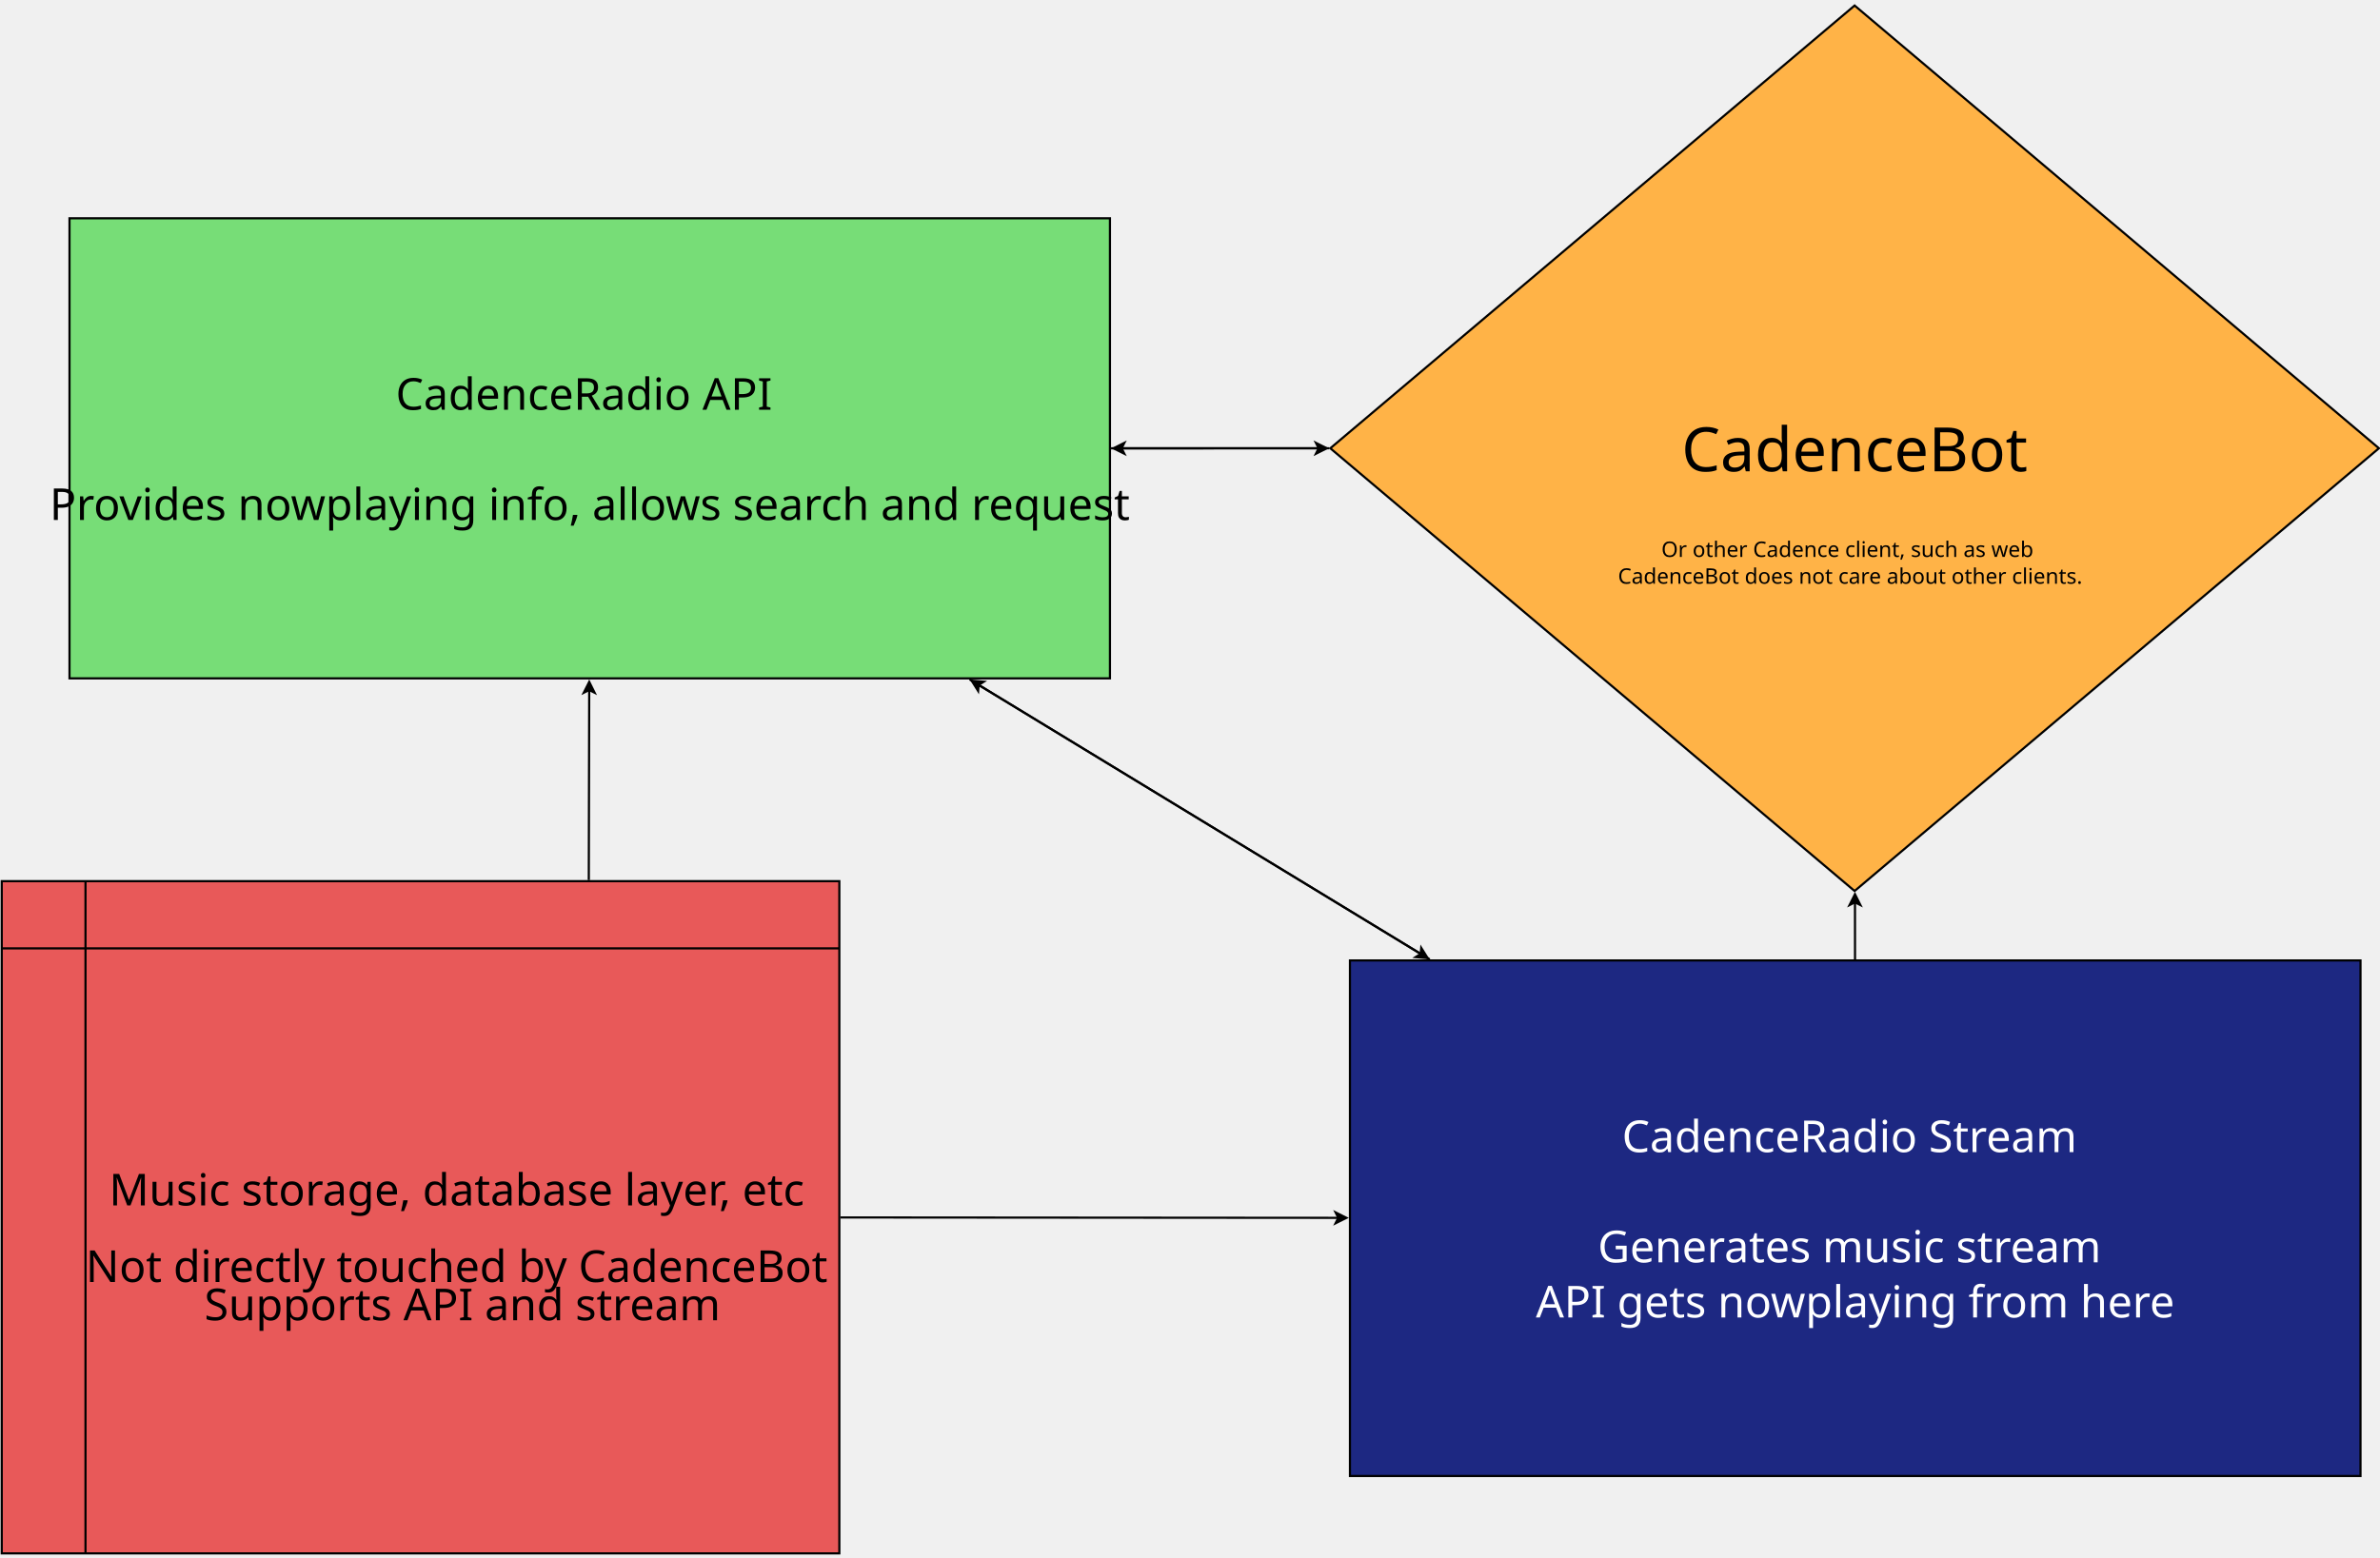
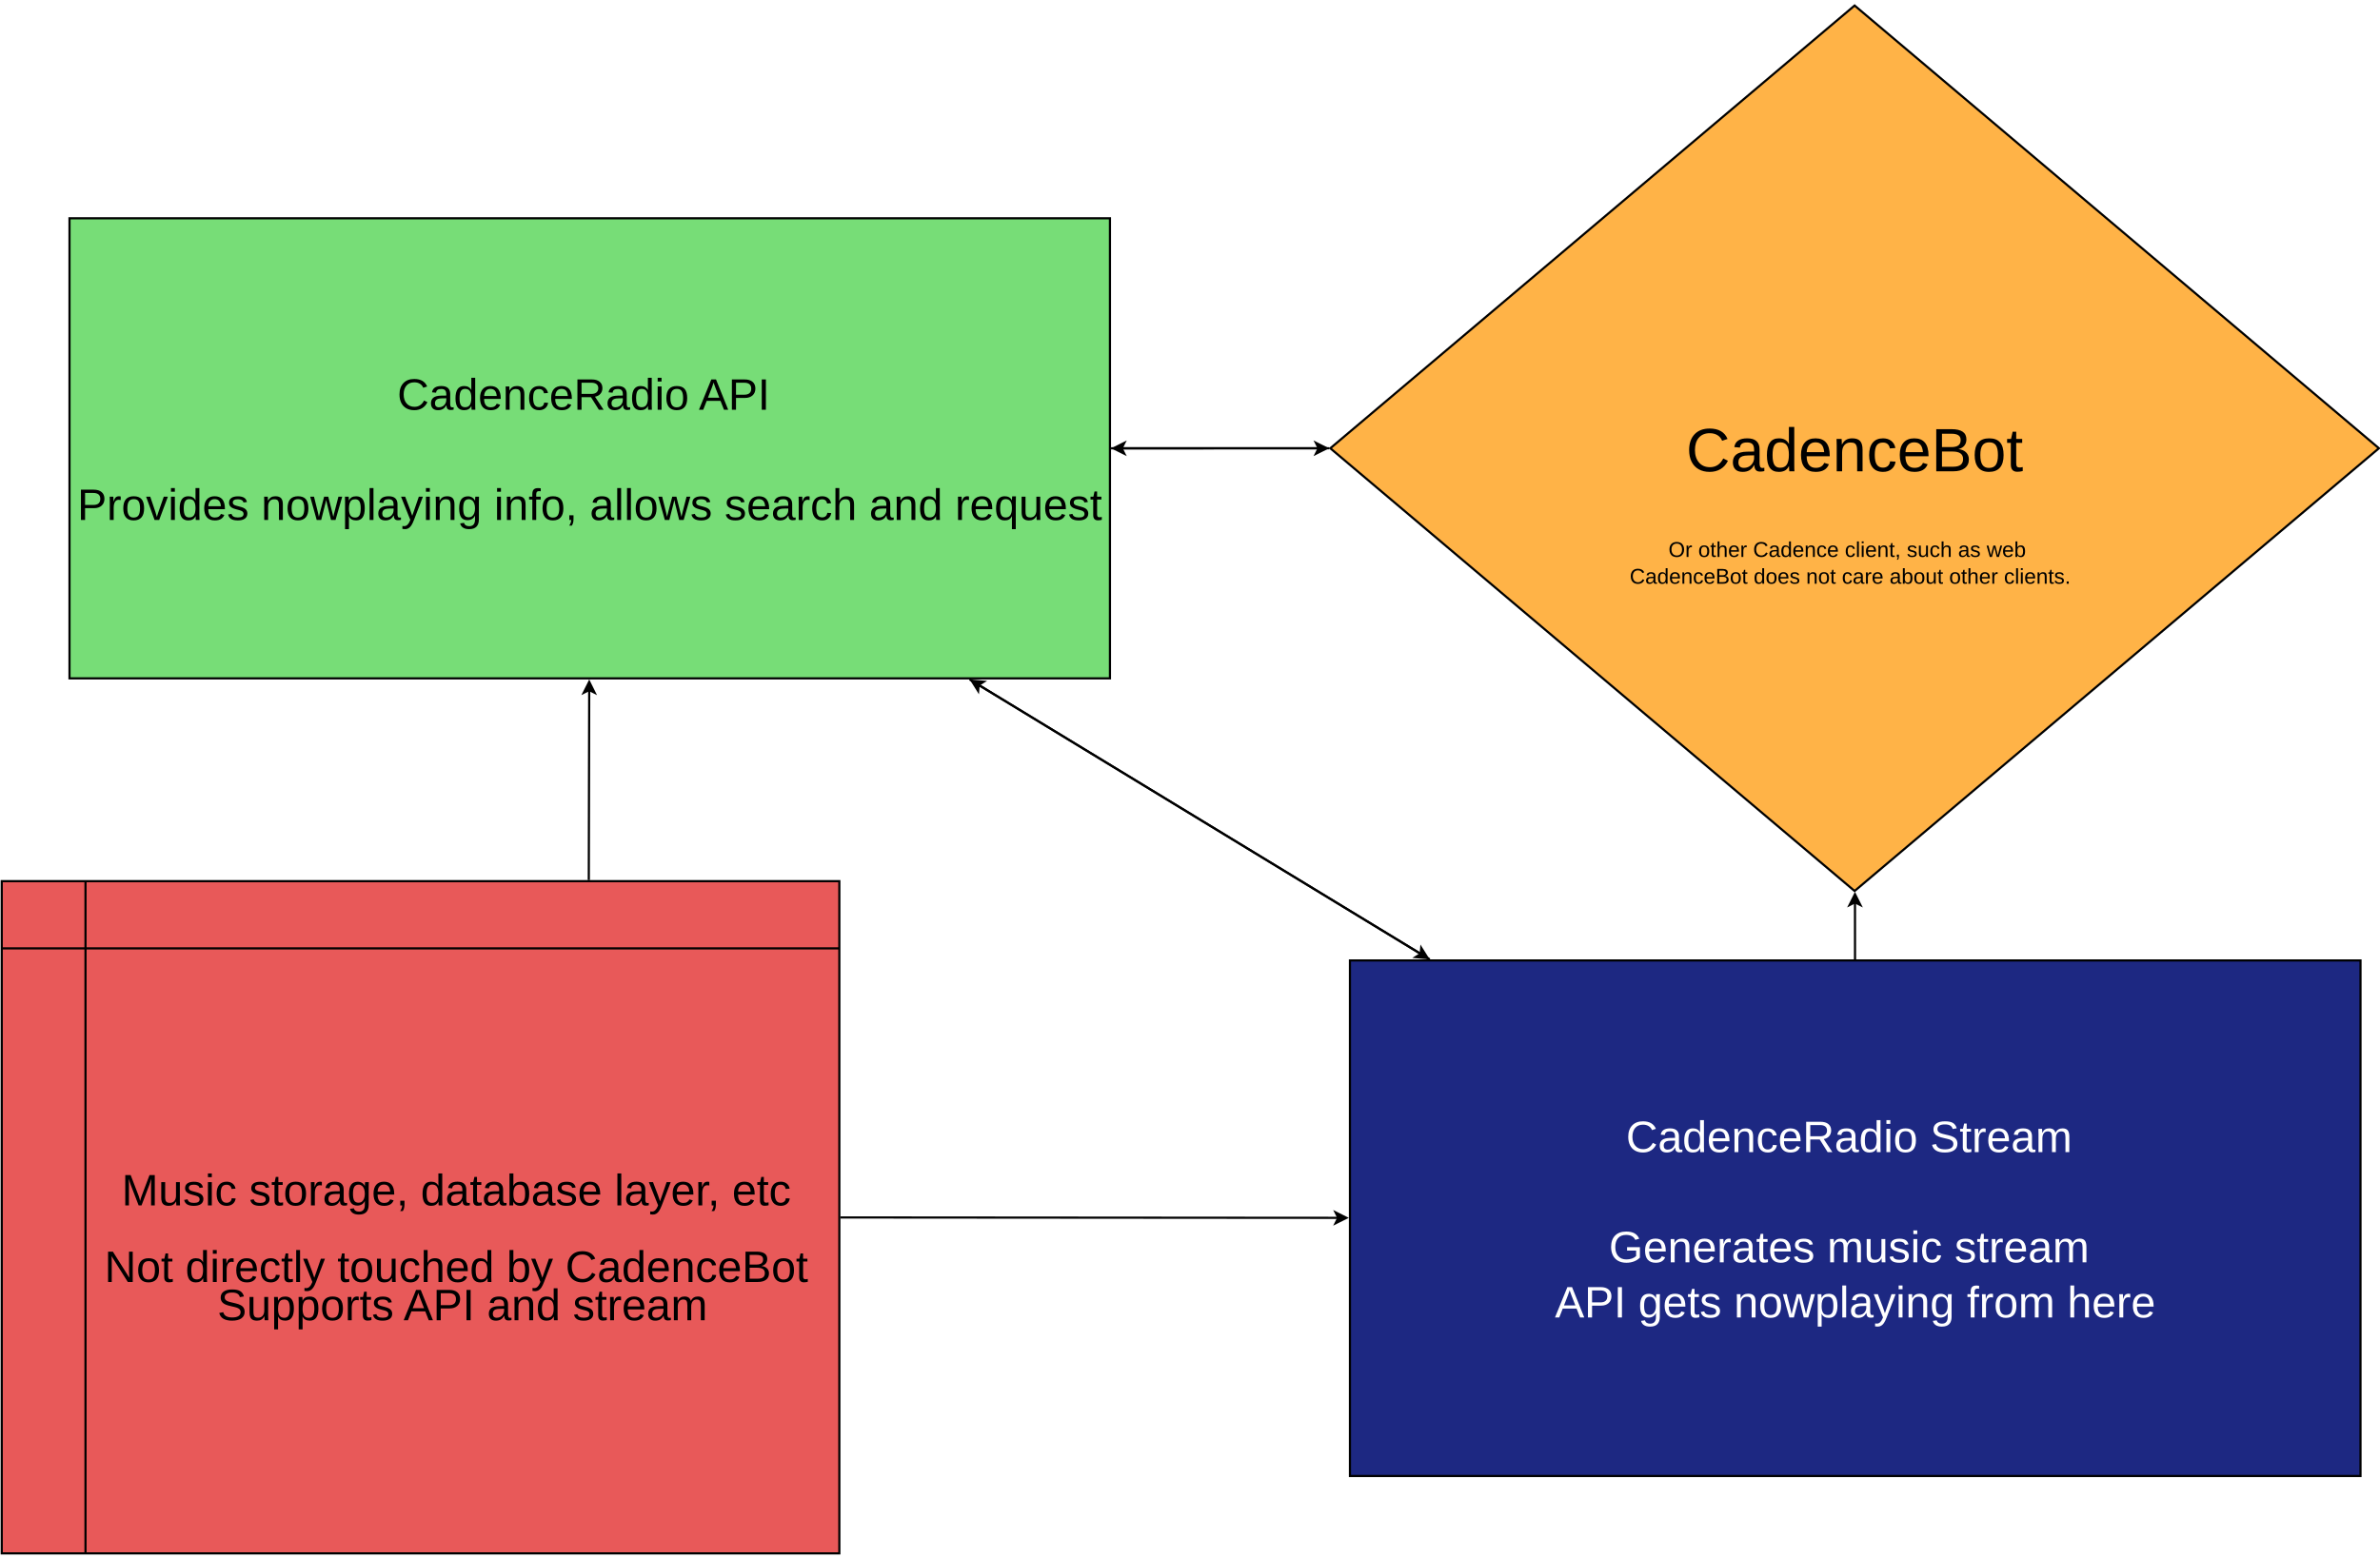
- <svg xmlns="http://www.w3.org/2000/svg" width="110cm" height="72cm" viewBox="-586 680 2193 1429">
-   <g>
-     <polygon style="fill: #ffb347" points="1122.89,681.893 1606,1089.95 1122.89,1498 639.787,1089.95 " />
-     <polygon style="fill: none; fill-opacity:0; stroke-width: 2; stroke: #000000" points="1122.89,681.893 1606,1089.95 1122.89,1498 639.787,1089.95 " />
-     <text font-size="56.444" style="fill: #000000;text-anchor:middle;font-family:sans-serif;font-style:normal;font-weight:normal" x="1122.89" y="1111.17">
-       <tspan x="1122.89" y="1111.17">CadenceBot</tspan>
+ <svg xmlns="http://www.w3.org/2000/svg" width="110cm" height="72cm" viewBox="-586 680 2193 1429" version="1.1" id="svg2882">
+   <defs id="defs2886" />
+   <rect style="fill:#ffffff;stroke-width:0.527" id="rect2888" width="2223.508" height="1474.722" x="-602.001" y="656.726" transform="translate(-7.092637e-6,2.0003476e-5)" ry="0" />
+   <g id="g2768">
+     <polygon style="fill: #ffb347" points="1122.89,681.893 1606,1089.95 1122.89,1498 639.787,1089.95 " id="polygon2760" />
+     <polygon style="fill: none; fill-opacity:0; stroke-width: 2; stroke: #000000" points="1122.89,681.893 1606,1089.95 1122.89,1498 639.787,1089.95 " id="polygon2762" />
+     <text font-size="56.444" style="fill: #000000;text-anchor:middle;font-family:Arial,sans-serif;font-style:normal;font-weight:normal" x="1122.89" y="1111.17" id="text2766">
+       <tspan x="1122.89" y="1111.17" id="tspan2764">CadenceBot</tspan>
    </text>
  </g>
-   <g>
-     <rect style="fill: #77dd77" x="-521.956" y="877.99" width="958.7" height="424.032" />
-     <rect style="fill: none; fill-opacity:0; stroke-width: 2; stroke: #000000" x="-521.956" y="877.99" width="958.7" height="424.032" />
-     <text font-size="40.639" style="fill: #000000;text-anchor:middle;font-family:sans-serif;font-style:normal;font-weight:normal" x="-42.606" y="1054.46">
-       <tspan x="-42.606" y="1054.46">CadenceRadio API</tspan>
-       <tspan x="-42.606" y="1105.26" />
-       <tspan x="-42.606" y="1156.06">Provides nowplaying info, allows search and request</tspan>
+   <g id="g2782">
+     <rect style="fill: #77dd77" x="-521.956" y="877.99" width="958.7" height="424.032" id="rect2770" />
+     <rect style="fill: none; fill-opacity:0; stroke-width: 2; stroke: #000000" x="-521.956" y="877.99" width="958.7" height="424.032" id="rect2772" />
+     <text font-size="40.639" style="fill: #000000;text-anchor:middle;font-family:Arial,sans-serif;font-style:normal;font-weight:normal" x="-42.606" y="1054.46" id="text2780">
+       <tspan x="-42.606" y="1054.46" id="tspan2774">CadenceRadio API</tspan>
+       <tspan x="-42.606" y="1105.26" id="tspan2776" />
+       <tspan x="-42.606" y="1156.06" id="tspan2778">Provides nowplaying info, allows search and request</tspan>
    </text>
  </g>
-   <g>
-     <rect style="fill: #e85959" x="-584.399" y="1488.93" width="771.794" height="619.575" />
-     <rect style="fill: none; fill-opacity:0; stroke-width: 2; stroke: #000000" x="-584.399" y="1488.93" width="771.794" height="619.575" />
-     <line style="fill: none; fill-opacity:0; stroke-width: 2; stroke: #000000" x1="-507.22" y1="1488.93" x2="-507.22" y2="2108.5" />
-     <line style="fill: none; fill-opacity:0; stroke-width: 2; stroke: #000000" x1="-584.399" y1="1550.88" x2="187.394" y2="1550.88" />
-     <text font-size="40.639" style="fill: #000000;text-anchor:middle;font-family:sans-serif;font-style:normal;font-weight:normal" x="-159.913" y="1787.8">
-       <tspan x="-159.913" y="1787.8">Music storage, database layer, etc</tspan>
-       <tspan x="-159.913" y="1823.08" />
-       <tspan x="-159.913" y="1858.36">Not directly touched by CadenceBot</tspan>
-       <tspan x="-159.913" y="1893.63">Supports API and stream</tspan>
+   <g id="g2802">
+     <rect style="fill: #e85959" x="-584.399" y="1488.93" width="771.794" height="619.575" id="rect2784" />
+     <rect style="fill: none; fill-opacity:0; stroke-width: 2; stroke: #000000" x="-584.399" y="1488.93" width="771.794" height="619.575" id="rect2786" />
+     <line style="fill: none; fill-opacity:0; stroke-width: 2; stroke: #000000" x1="-507.22" y1="1488.93" x2="-507.22" y2="2108.5" id="line2788" />
+     <line style="fill: none; fill-opacity:0; stroke-width: 2; stroke: #000000" x1="-584.399" y1="1550.88" x2="187.394" y2="1550.88" id="line2790" />
+     <text font-size="40.639" style="fill: #000000;text-anchor:middle;font-family:Arial,sans-serif;font-style:normal;font-weight:normal" x="-159.913" y="1787.8" id="text2800">
+       <tspan x="-159.913" y="1787.8" id="tspan2792">Music storage, database layer, etc</tspan>
+       <tspan x="-159.913" y="1823.08" id="tspan2794" />
+       <tspan x="-159.913" y="1858.36" id="tspan2796">Not directly touched by CadenceBot</tspan>
+       <tspan x="-159.913" y="1893.63" id="tspan2798">Supports API and stream</tspan>
    </text>
  </g>
-   <g>
-     <rect style="fill: #1d2882" x="657.888" y="1562.02" width="931.147" height="475.168" />
-     <rect style="fill: none; fill-opacity:0; stroke-width: 2; stroke: #000000" x="657.888" y="1562.02" width="931.147" height="475.168" />
-     <text font-size="40.639" style="fill: #ffffff;text-anchor:middle;font-family:sans-serif;font-style:normal;font-weight:normal" x="1123.46" y="1738.66">
-       <tspan x="1123.46" y="1738.66">CadenceRadio Stream</tspan>
-       <tspan x="1123.46" y="1789.46" />
-       <tspan x="1123.46" y="1840.26">Generates music stream</tspan>
-       <tspan x="1123.46" y="1891.06">API gets nowplaying from here</tspan>
+   <g id="g2818">
+     <rect style="fill: #1d2882" x="657.888" y="1562.02" width="931.147" height="475.168" id="rect2804" />
+     <rect style="fill: none; fill-opacity:0; stroke-width: 2; stroke: #000000" x="657.888" y="1562.02" width="931.147" height="475.168" id="rect2806" />
+     <text font-size="40.639" style="fill: #ffffff;text-anchor:middle;font-family:Arial,sans-serif;font-style:normal;font-weight:normal" x="1123.46" y="1738.66" id="text2816">
+       <tspan x="1123.46" y="1738.66" id="tspan2808">CadenceRadio Stream</tspan>
+       <tspan x="1123.46" y="1789.46" id="tspan2810" />
+       <tspan x="1123.46" y="1840.26" id="tspan2812">Generates music stream</tspan>
+       <tspan x="1123.46" y="1891.06" id="tspan2814">API gets nowplaying from here</tspan>
    </text>
  </g>
-   <g>
-     <line style="fill: none; fill-opacity:0; stroke-width: 2; stroke: #000000" x1="638.787" y1="1089.97" x2="447.488" y2="1089.98" />
-     <polygon style="fill: #000000" points="439.988,1089.98 449.987,1084.98 447.488,1089.98 449.988,1094.98 " />
-     <polygon style="fill: none; fill-opacity:0; stroke-width: 2; stroke: #000000" points="439.988,1089.98 449.987,1084.98 447.488,1089.98 449.988,1094.98 " />
+   <g id="g2826">
+     <line style="fill: none; fill-opacity:0; stroke-width: 2; stroke: #000000" x1="638.787" y1="1089.97" x2="447.488" y2="1089.98" id="line2820" />
+     <polygon style="fill: #000000" points="439.988,1089.98 449.987,1084.98 447.488,1089.98 449.988,1094.98 " id="polygon2822" />
+     <polygon style="fill: none; fill-opacity:0; stroke-width: 2; stroke: #000000" points="439.988,1089.98 449.987,1084.98 447.488,1089.98 449.988,1094.98 " id="polygon2824" />
  </g>
-   <g>
-     <line style="fill: none; fill-opacity:0; stroke-width: 2; stroke: #000000" x1="437.752" y1="1089.98" x2="629.051" y2="1089.97" />
-     <polygon style="fill: #000000" points="636.551,1089.97 626.551,1094.97 629.051,1089.97 626.55,1084.97 " />
-     <polygon style="fill: none; fill-opacity:0; stroke-width: 2; stroke: #000000" points="636.551,1089.97 626.551,1094.97 629.051,1089.97 626.55,1084.97 " />
+   <g id="g2834">
+     <line style="fill: none; fill-opacity:0; stroke-width: 2; stroke: #000000" x1="437.752" y1="1089.98" x2="629.051" y2="1089.97" id="line2828" />
+     <polygon style="fill: #000000" points="636.551,1089.97 626.551,1094.97 629.051,1089.97 626.55,1084.97 " id="polygon2830" />
+     <polygon style="fill: none; fill-opacity:0; stroke-width: 2; stroke: #000000" points="636.551,1089.97 626.551,1094.97 629.051,1089.97 626.55,1084.97 " id="polygon2832" />
  </g>
-   <g>
-     <line style="fill: none; fill-opacity:0; stroke-width: 2; stroke: #000000" x1="307.431" y1="1303.02" x2="723.098" y2="1555.97" />
-     <polygon style="fill: #000000" points="729.505,1559.87 718.363,1558.94 723.098,1555.97 723.562,1550.4 " />
-     <polygon style="fill: none; fill-opacity:0; stroke-width: 2; stroke: #000000" points="729.505,1559.87 718.363,1558.94 723.098,1555.97 723.562,1550.4 " />
+   <g id="g2842">
+     <line style="fill: none; fill-opacity:0; stroke-width: 2; stroke: #000000" x1="307.431" y1="1303.02" x2="723.098" y2="1555.97" id="line2836" />
+     <polygon style="fill: #000000" points="729.505,1559.87 718.363,1558.94 723.098,1555.97 723.562,1550.4 " id="polygon2838" />
+     <polygon style="fill: none; fill-opacity:0; stroke-width: 2; stroke: #000000" points="729.505,1559.87 718.363,1558.94 723.098,1555.97 723.562,1550.4 " id="polygon2840" />
  </g>
-   <g>
-     <line style="fill: none; fill-opacity:0; stroke-width: 2; stroke: #000000" x1="731.415" y1="1561.03" x2="315.748" y2="1308.08" />
-     <polygon style="fill: #000000" points="309.341,1304.18 320.483,1305.11 315.748,1308.08 315.285,1313.65 " />
-     <polygon style="fill: none; fill-opacity:0; stroke-width: 2; stroke: #000000" points="309.341,1304.18 320.483,1305.11 315.748,1308.08 315.285,1313.65 " />
+   <g id="g2850">
+     <line style="fill: none; fill-opacity:0; stroke-width: 2; stroke: #000000" x1="731.415" y1="1561.03" x2="315.748" y2="1308.08" id="line2844" />
+     <polygon style="fill: #000000" points="309.341,1304.18 320.483,1305.11 315.748,1308.08 315.285,1313.65 " id="polygon2846" />
+     <polygon style="fill: none; fill-opacity:0; stroke-width: 2; stroke: #000000" points="309.341,1304.18 320.483,1305.11 315.748,1308.08 315.285,1313.65 " id="polygon2848" />
  </g>
-   <g>
-     <line style="fill: none; fill-opacity:0; stroke-width: 2; stroke: #000000" x1="188.403" y1="1798.89" x2="647.145" y2="1799.24" />
-     <polygon style="fill: #000000" points="654.645,1799.25 644.641,1804.24 647.145,1799.24 644.649,1794.24 " />
-     <polygon style="fill: none; fill-opacity:0; stroke-width: 2; stroke: #000000" points="654.645,1799.25 644.641,1804.24 647.145,1799.24 644.649,1794.24 " />
+   <g id="g2858">
+     <line style="fill: none; fill-opacity:0; stroke-width: 2; stroke: #000000" x1="188.403" y1="1798.89" x2="647.145" y2="1799.24" id="line2852" />
+     <polygon style="fill: #000000" points="654.645,1799.25 644.641,1804.24 647.145,1799.24 644.649,1794.24 " id="polygon2854" />
+     <polygon style="fill: none; fill-opacity:0; stroke-width: 2; stroke: #000000" points="654.645,1799.25 644.641,1804.24 647.145,1799.24 644.649,1794.24 " id="polygon2856" />
  </g>
-   <g>
-     <line style="fill: none; fill-opacity:0; stroke-width: 2; stroke: #000000" x1="-43.469" y1="1487.94" x2="-43.089" y2="1312.76" />
-     <polygon style="fill: #000000" points="-43.073,1305.26 -38.095,1315.27 -43.089,1312.76 -48.095,1315.25 " />
-     <polygon style="fill: none; fill-opacity:0; stroke-width: 2; stroke: #000000" points="-43.073,1305.26 -38.095,1315.27 -43.089,1312.76 -48.095,1315.25 " />
+   <g id="g2866">
+     <line style="fill: none; fill-opacity:0; stroke-width: 2; stroke: #000000" x1="-43.469" y1="1487.94" x2="-43.089" y2="1312.76" id="line2860" />
+     <polygon style="fill: #000000" points="-43.073,1305.26 -38.095,1315.27 -43.089,1312.76 -48.095,1315.25 " id="polygon2862" />
+     <polygon style="fill: none; fill-opacity:0; stroke-width: 2; stroke: #000000" points="-43.073,1305.26 -38.095,1315.27 -43.089,1312.76 -48.095,1315.25 " id="polygon2864" />
  </g>
-   <g>
-     <line style="fill: none; fill-opacity:0; stroke-width: 2; stroke: #000000" x1="1123.27" y1="1561.02" x2="1123.23" y2="1508.45" />
-     <polygon style="fill: #000000" points="1123.22,1500.95 1128.23,1510.95 1123.23,1508.45 1118.23,1510.95 " />
-     <polygon style="fill: none; fill-opacity:0; stroke-width: 2; stroke: #000000" points="1123.22,1500.95 1128.23,1510.95 1123.23,1508.45 1118.23,1510.95 " />
+   <g id="g2874">
+     <line style="fill: none; fill-opacity:0; stroke-width: 2; stroke: #000000" x1="1123.27" y1="1561.02" x2="1123.23" y2="1508.45" id="line2868" />
+     <polygon style="fill: #000000" points="1123.22,1500.95 1128.23,1510.95 1123.23,1508.45 1118.23,1510.95 " id="polygon2870" />
+     <polygon style="fill: none; fill-opacity:0; stroke-width: 2; stroke: #000000" points="1123.22,1500.95 1128.23,1510.95 1123.23,1508.45 1118.23,1510.95 " id="polygon2872" />
  </g>
-   <text font-size="19.756" style="fill: #000000;text-anchor:middle;font-family:sans-serif;font-style:normal;font-weight:normal" x="1118.81" y="1190.1">
-     <tspan x="1118.81" y="1190.1">Or other Cadence client, such as web</tspan>
-     <tspan x="1118.81" y="1214.79">CadenceBot does not care about other clients.</tspan>
+   <text font-size="19.756" style="fill: #000000;text-anchor:middle;font-family:Arial,sans-serif;font-style:normal;font-weight:normal" x="1118.81" y="1190.1" id="text2880">
+     <tspan x="1118.81" y="1190.1" id="tspan2876">Or other Cadence client, such as web</tspan>
+     <tspan x="1118.81" y="1214.79" id="tspan2878">CadenceBot does not care about other clients.</tspan>
  </text>
</svg>
